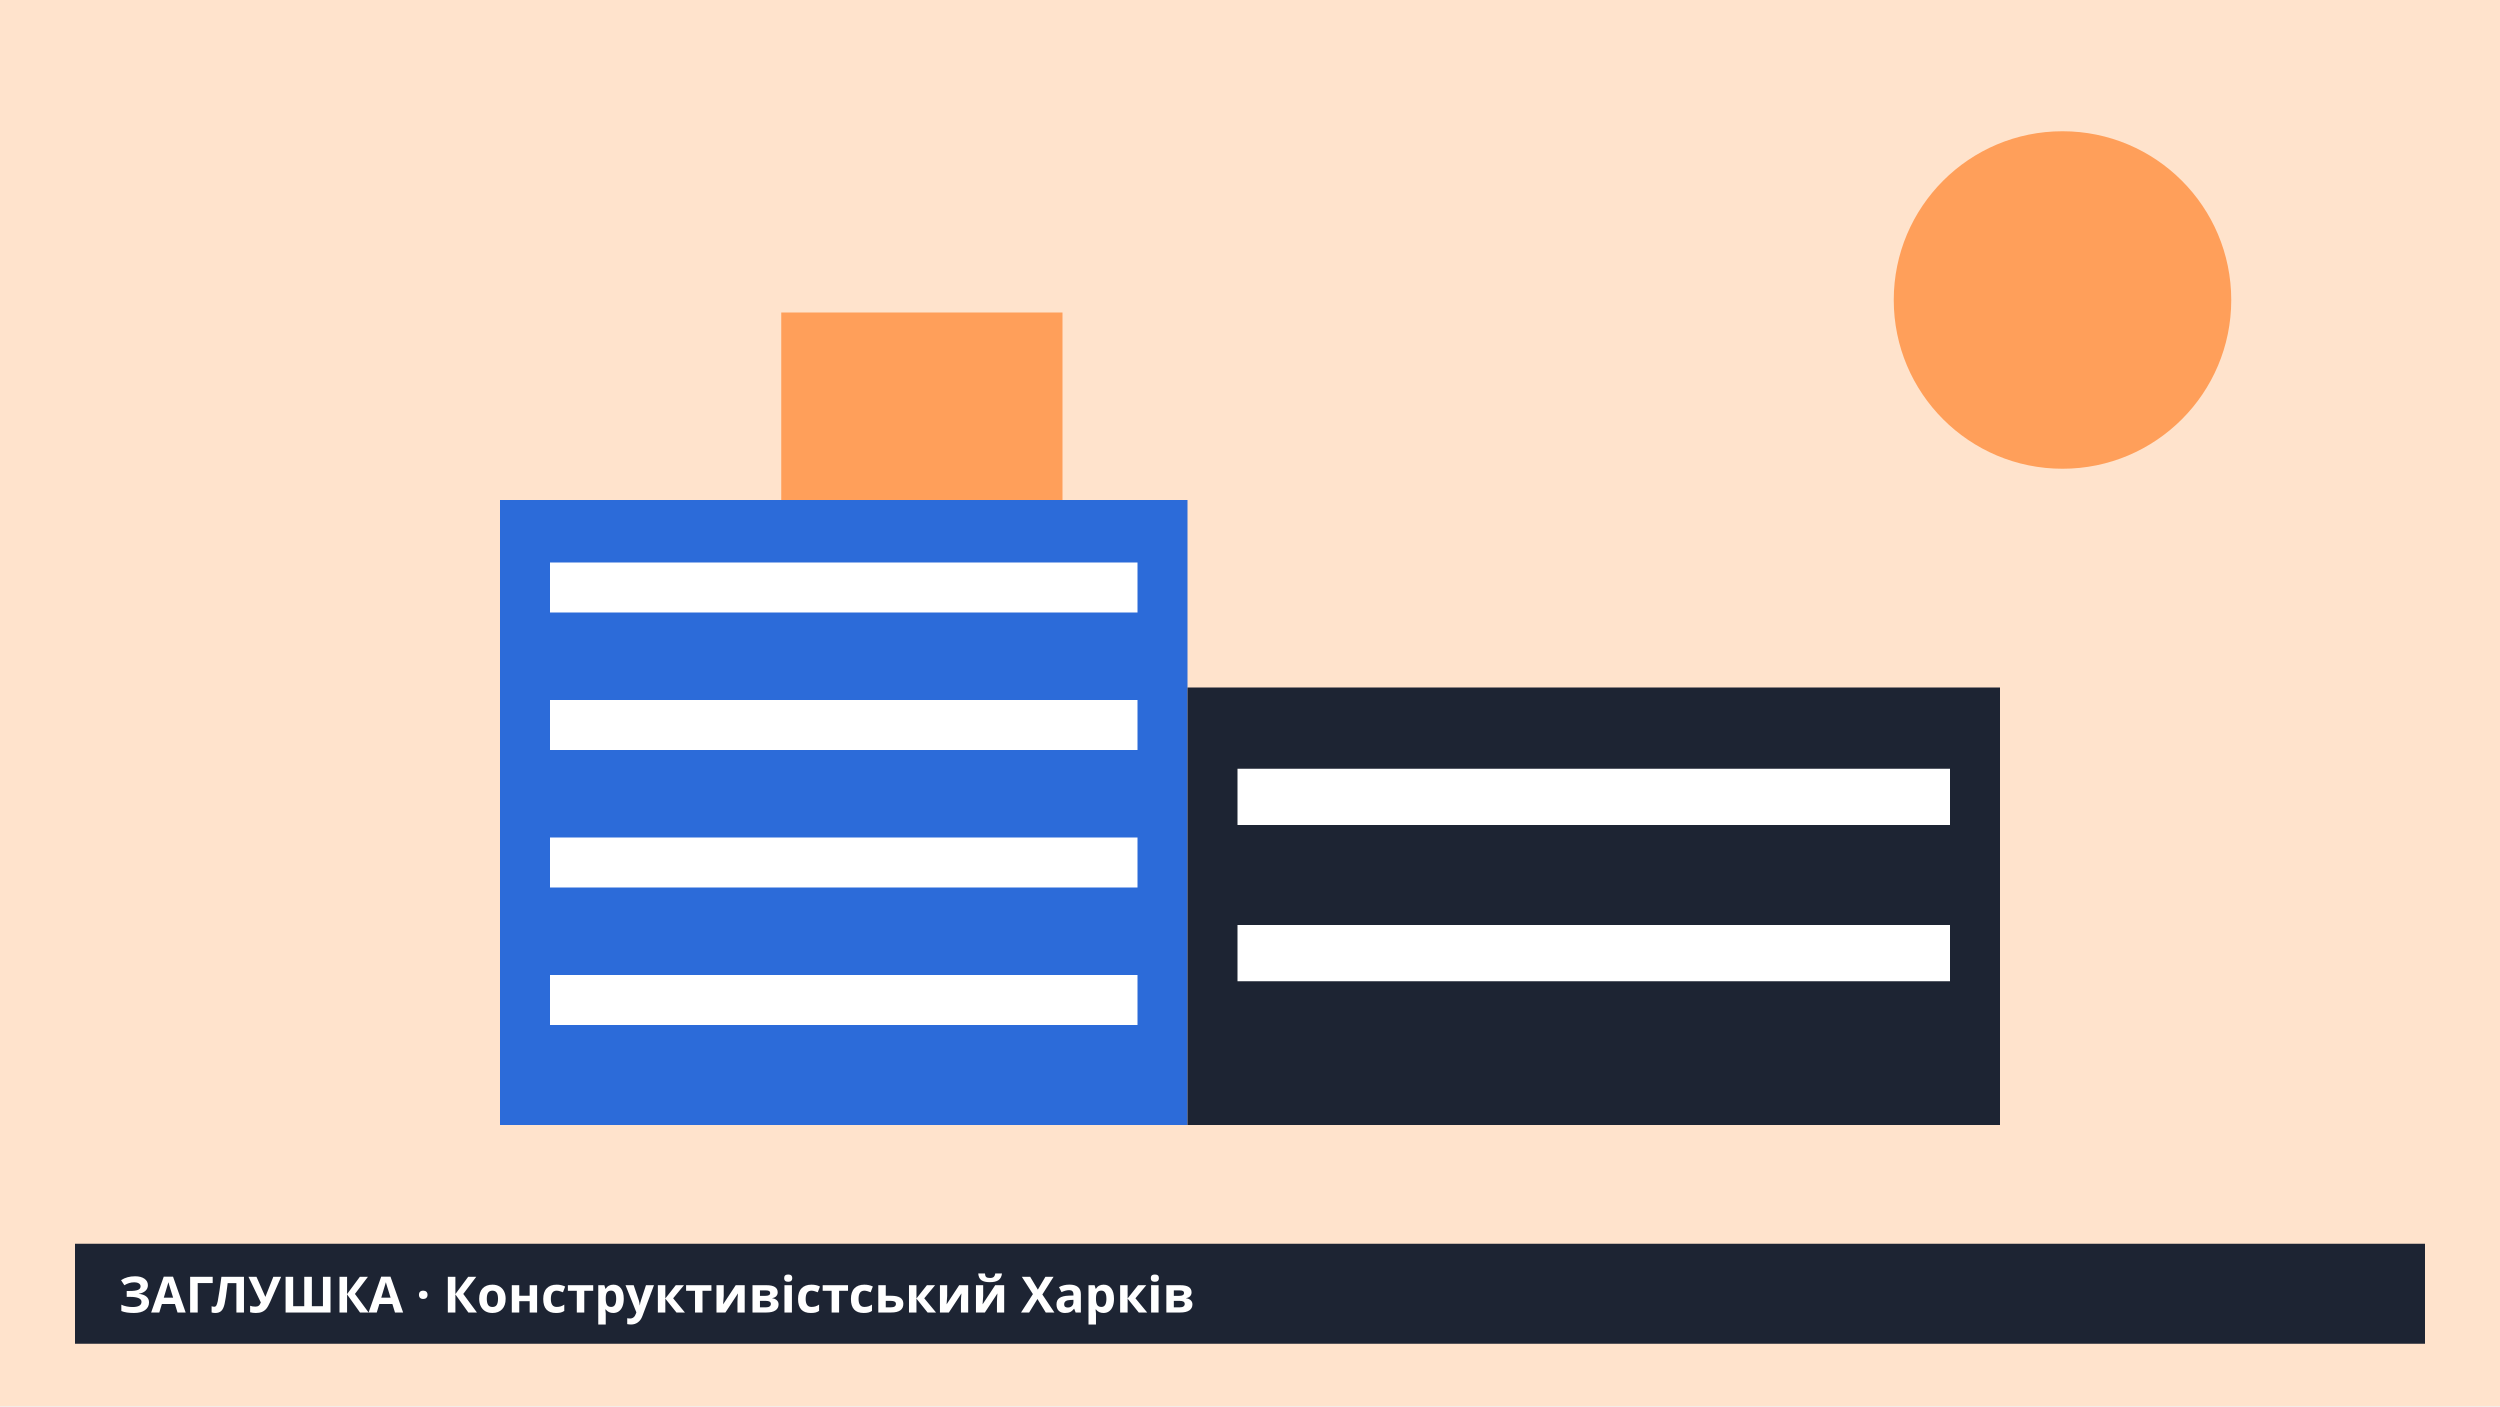
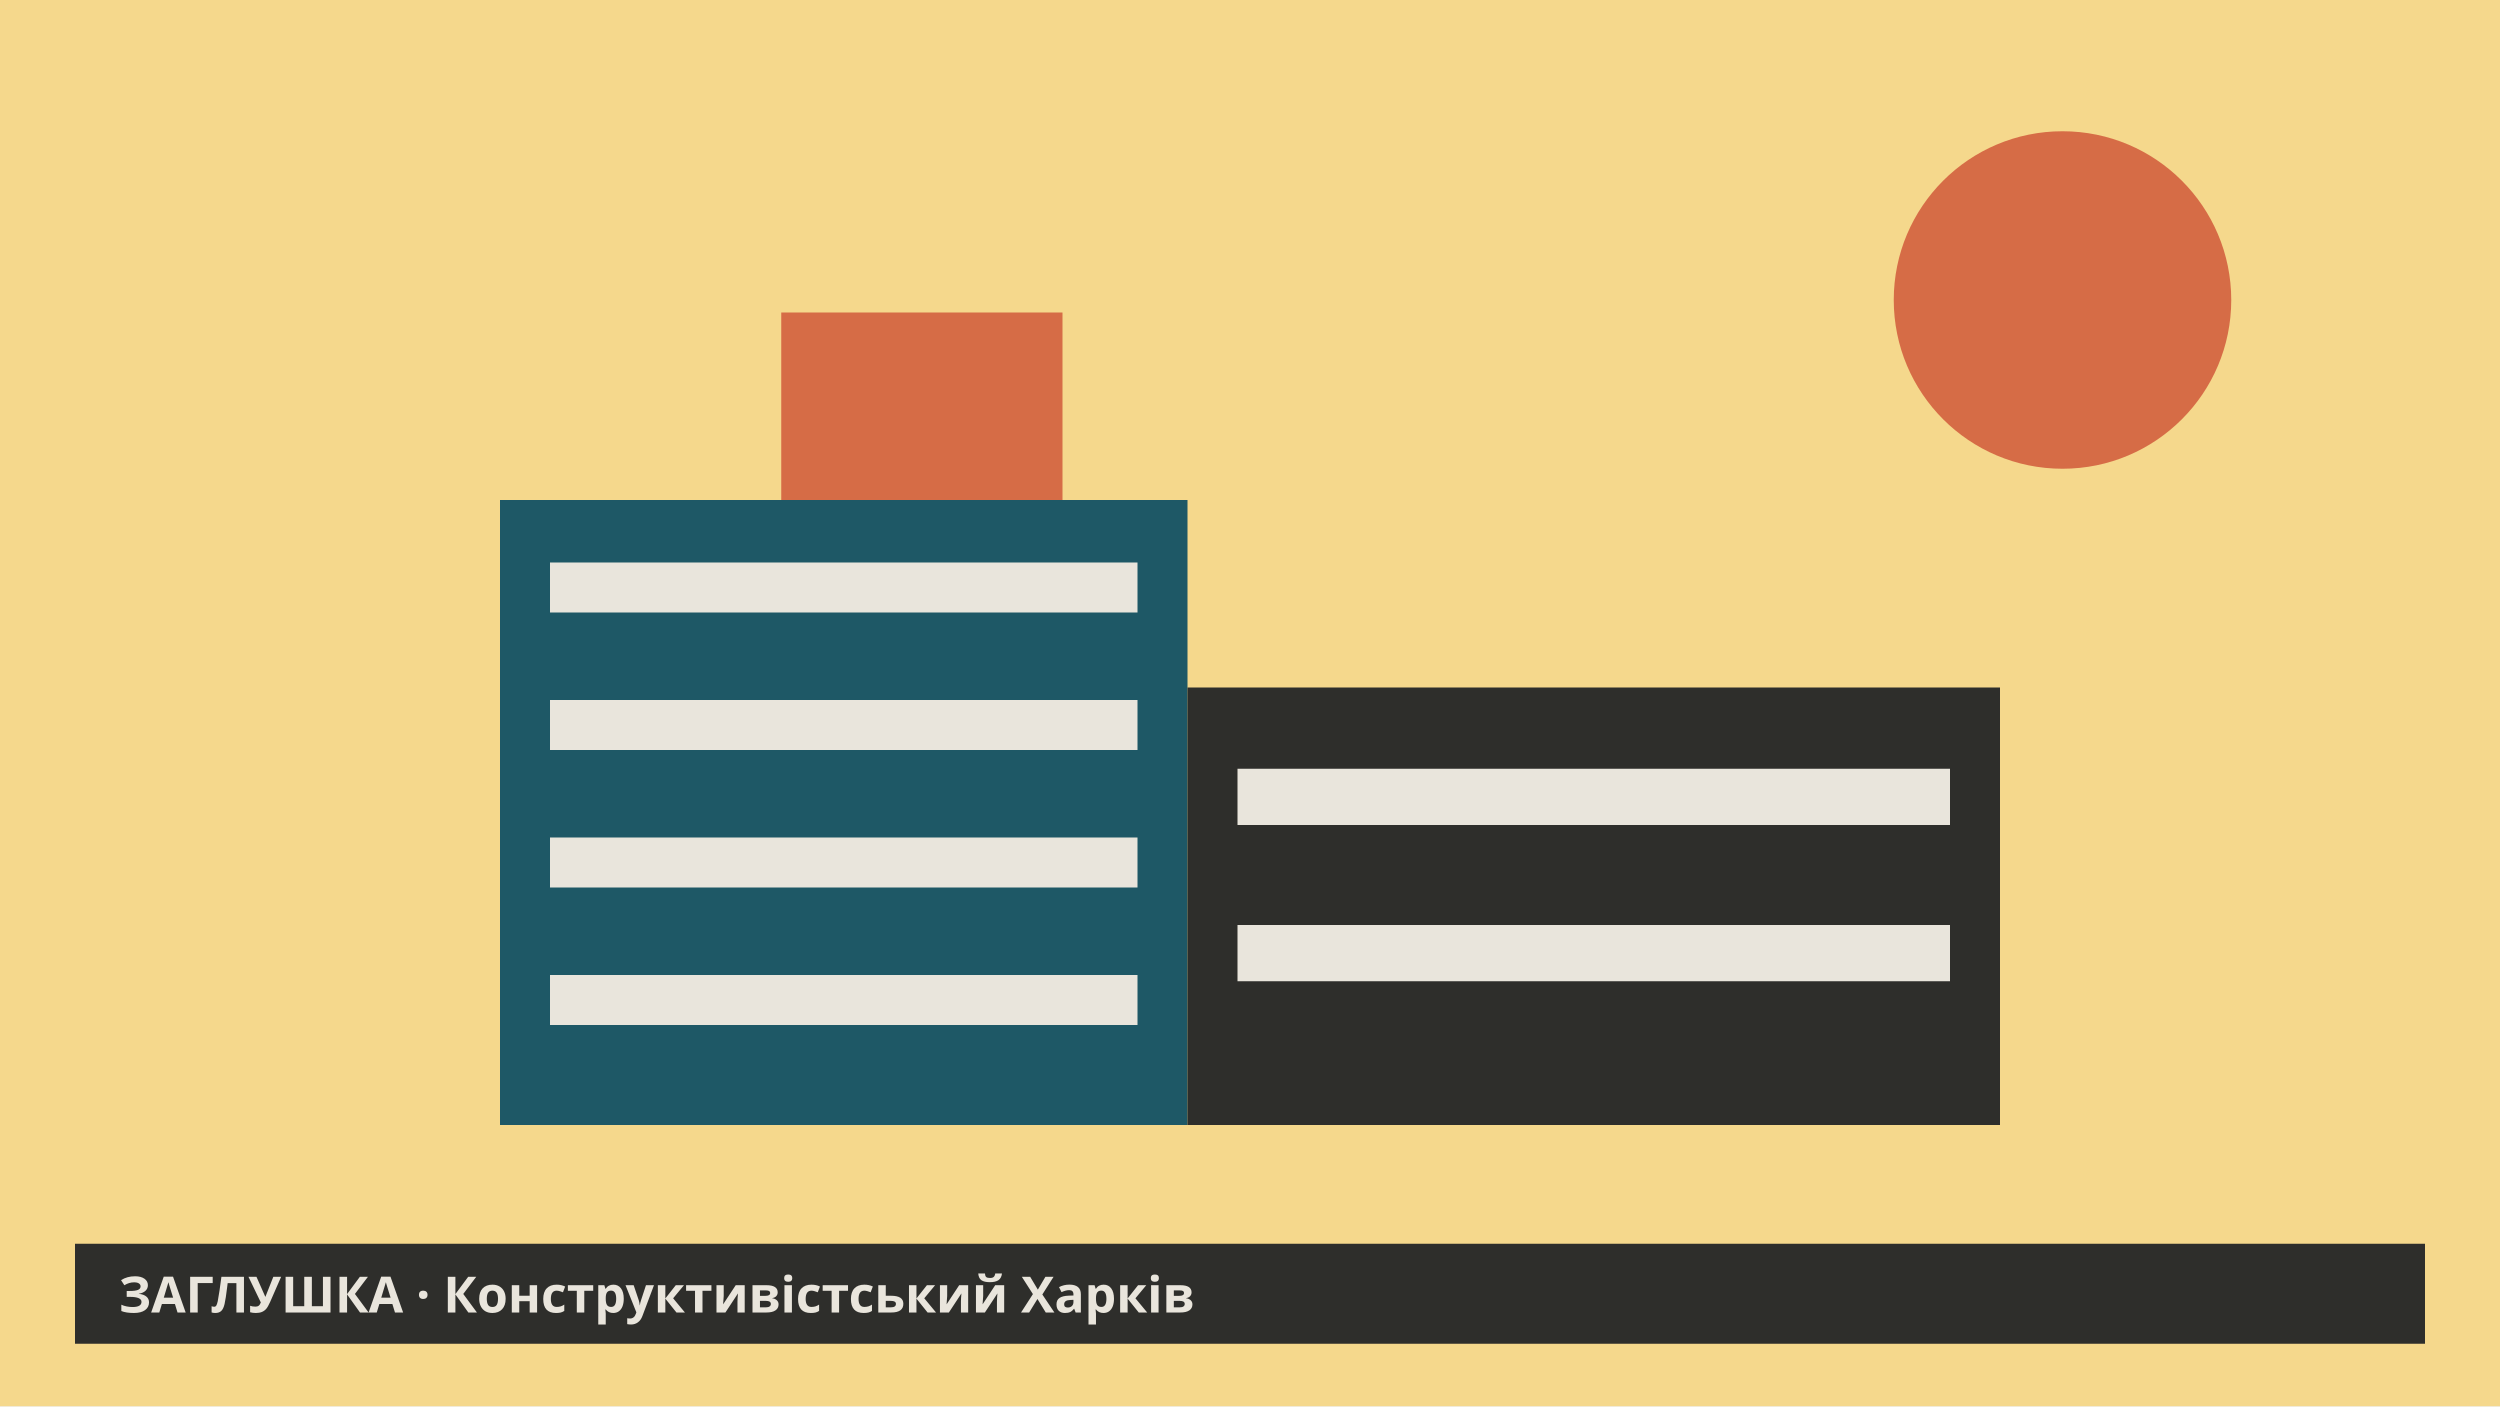
<svg xmlns="http://www.w3.org/2000/svg" viewBox="0 0 800 450" width="800" height="450">
-   <rect width="800" height="450" fill="#FFE3CC" />
-   <circle cx="660" cy="96" r="54" fill="#FF9F5A" />
-   <rect x="160" y="160" width="220" height="200" fill="#2C6BD9" />
-   <rect x="380" y="220" width="260" height="140" fill="#1D2433" />
-   <rect x="250" y="100" width="90" height="60" fill="#FF9F5A" />
-   <rect x="176" y="180" width="188" height="16" fill="#FFFFFF" />
-   <rect x="176" y="224" width="188" height="16" fill="#FFFFFF" />
-   <rect x="176" y="268" width="188" height="16" fill="#FFFFFF" />
-   <rect x="176" y="312" width="188" height="16" fill="#FFFFFF" />
-   <rect x="396" y="246" width="228" height="18" fill="#FFFFFF" />
-   <rect x="396" y="296" width="228" height="18" fill="#FFFFFF" />
-   <rect x="24" y="398" width="752" height="32" fill="#1D2433" />
-   <text x="38" y="420" font-family="Open Sans, sans-serif" font-size="16" font-weight="700" fill="#FFFFFF">ЗАГЛУШКА · Конструктивістський Харків</text>
+   <rect width="800" height="450" fill="#F5D88C" />
+   <circle cx="660" cy="96" r="54" fill="#D66C46" />
+   <rect x="160" y="160" width="220" height="200" fill="#1E5866" />
+   <rect x="380" y="220" width="260" height="140" fill="#2E2E2B" />
+   <rect x="250" y="100" width="90" height="60" fill="#D66C46" />
+   <rect x="176" y="180" width="188" height="16" fill="#E9E5DC" />
+   <rect x="176" y="224" width="188" height="16" fill="#E9E5DC" />
+   <rect x="176" y="268" width="188" height="16" fill="#E9E5DC" />
+   <rect x="176" y="312" width="188" height="16" fill="#E9E5DC" />
+   <rect x="396" y="246" width="228" height="18" fill="#E9E5DC" />
+   <rect x="396" y="296" width="228" height="18" fill="#E9E5DC" />
+   <rect x="24" y="398" width="752" height="32" fill="#2E2E2B" />
+   <text x="38" y="420" font-family="Open Sans, sans-serif" font-size="16" font-weight="700" fill="#E9E5DC">ЗАГЛУШКА · Конструктивістський Харків</text>
</svg>
